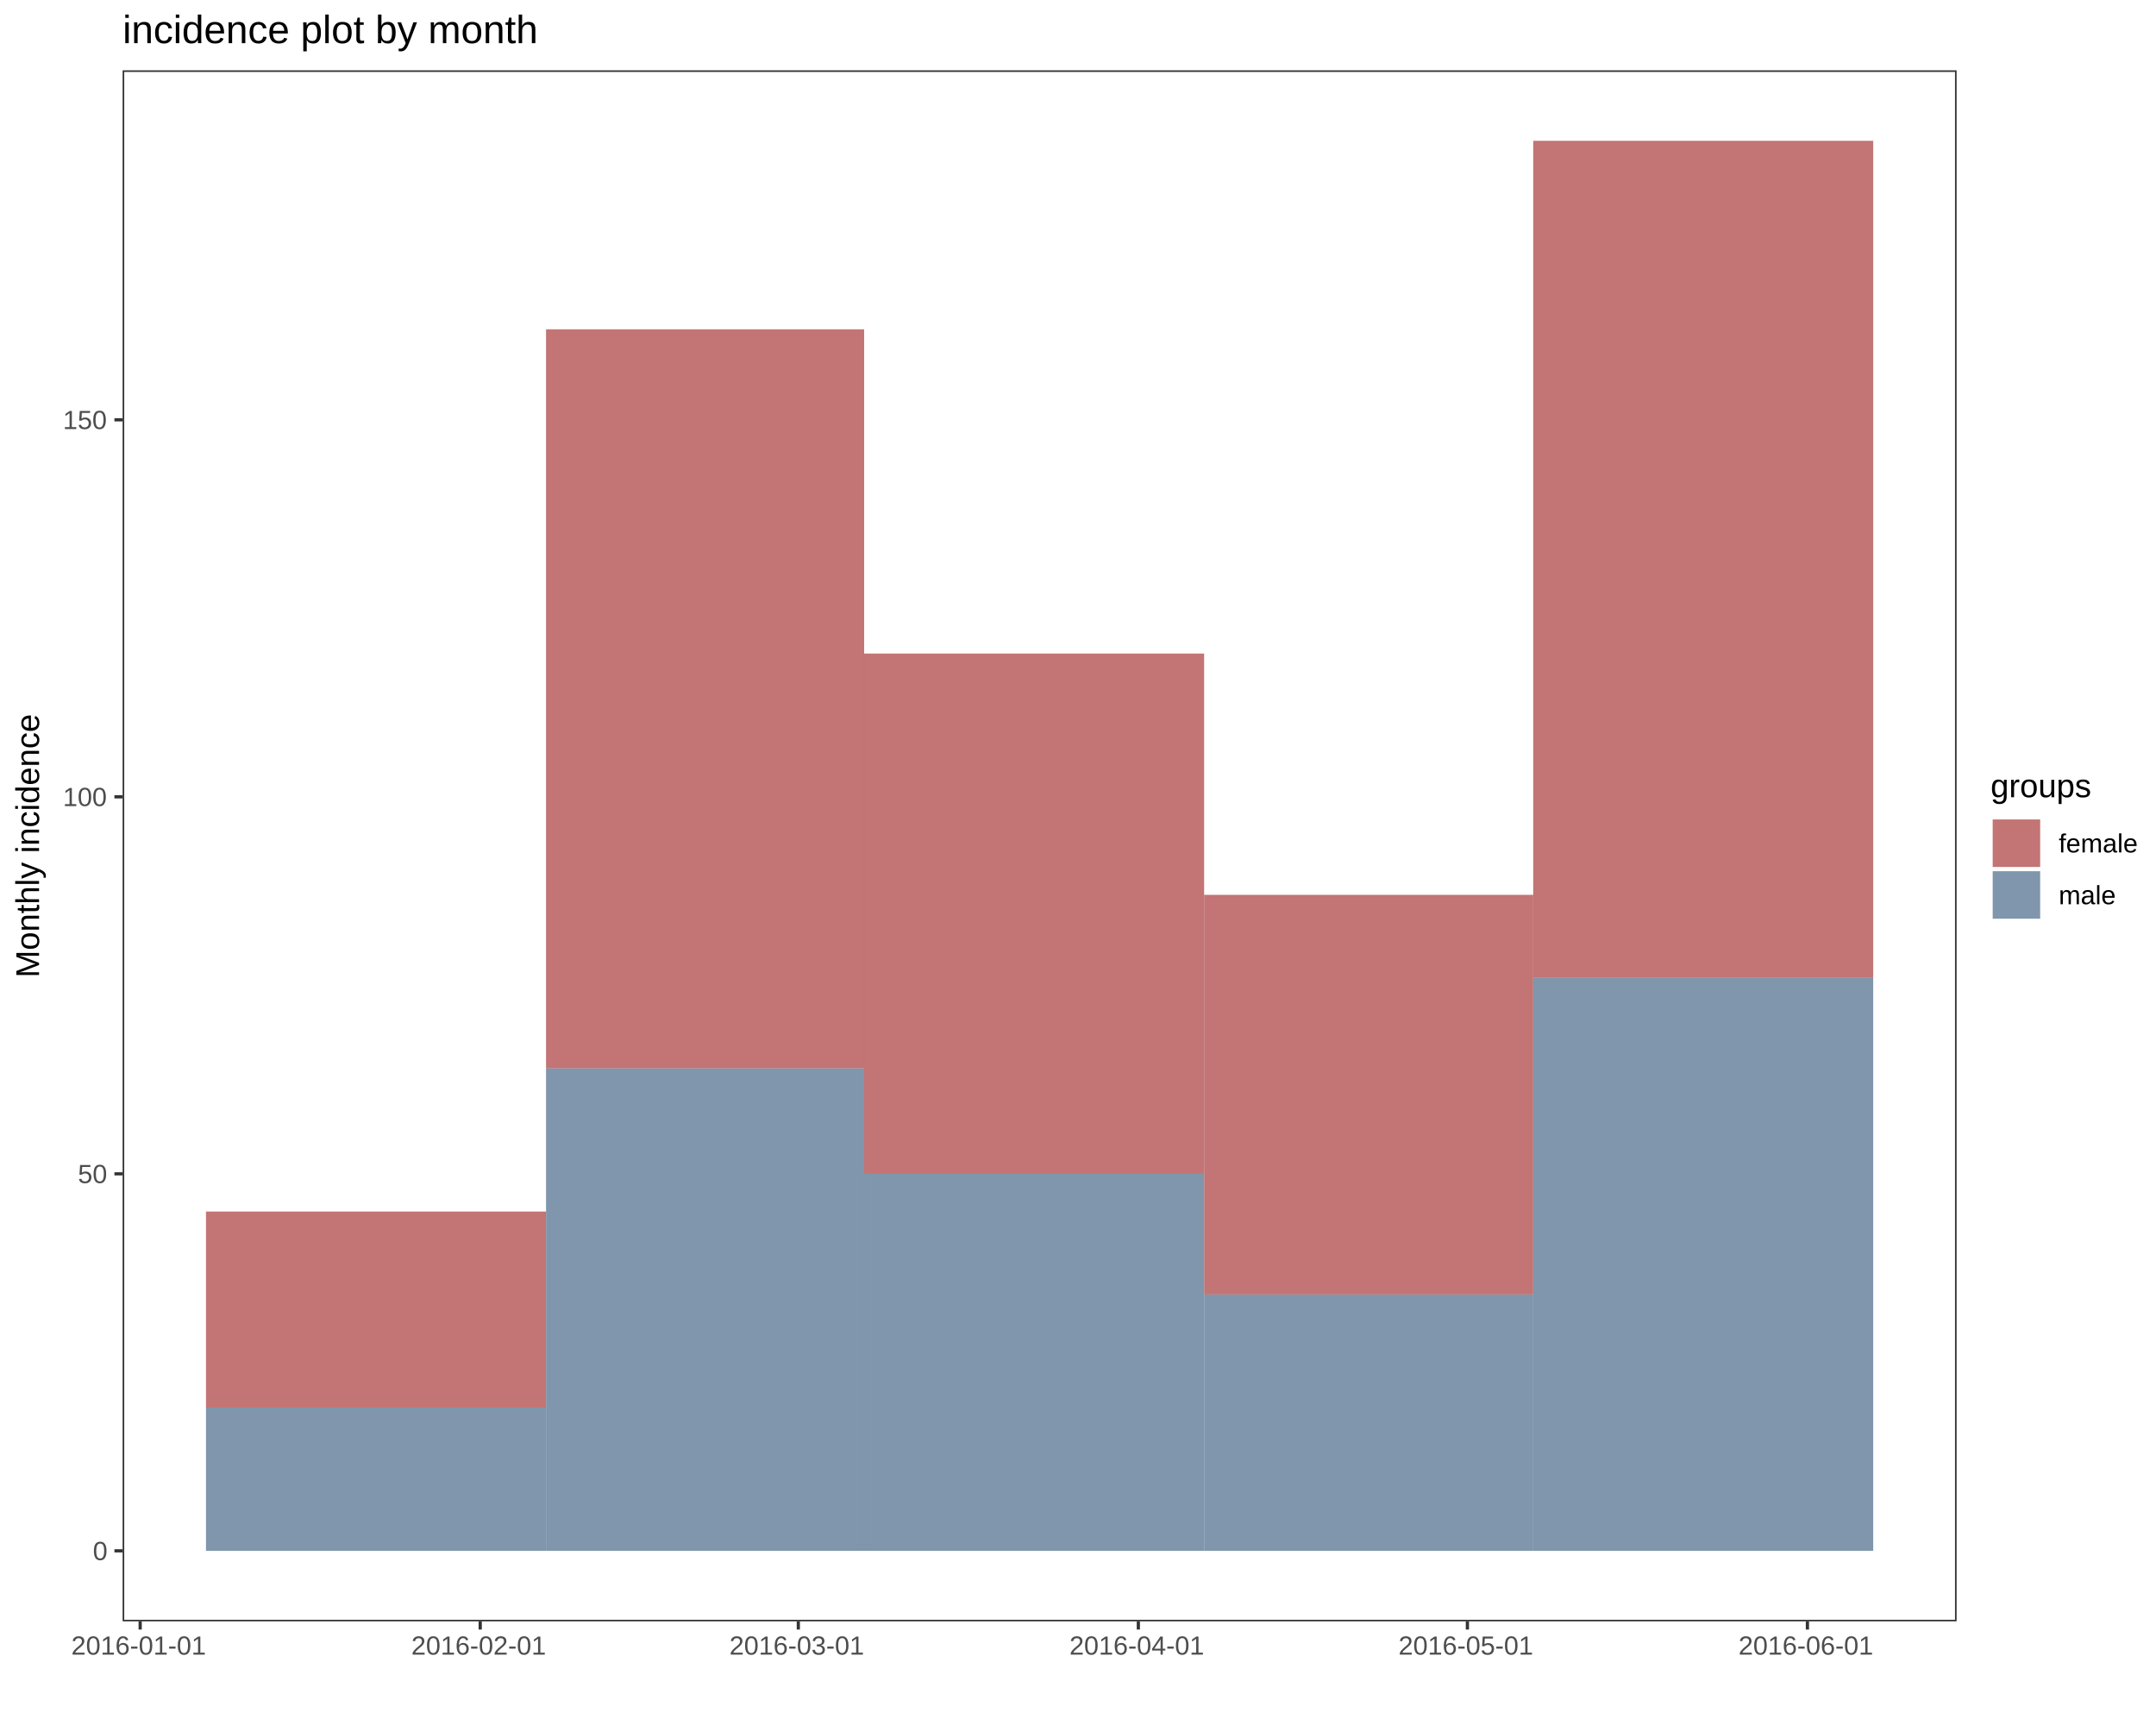
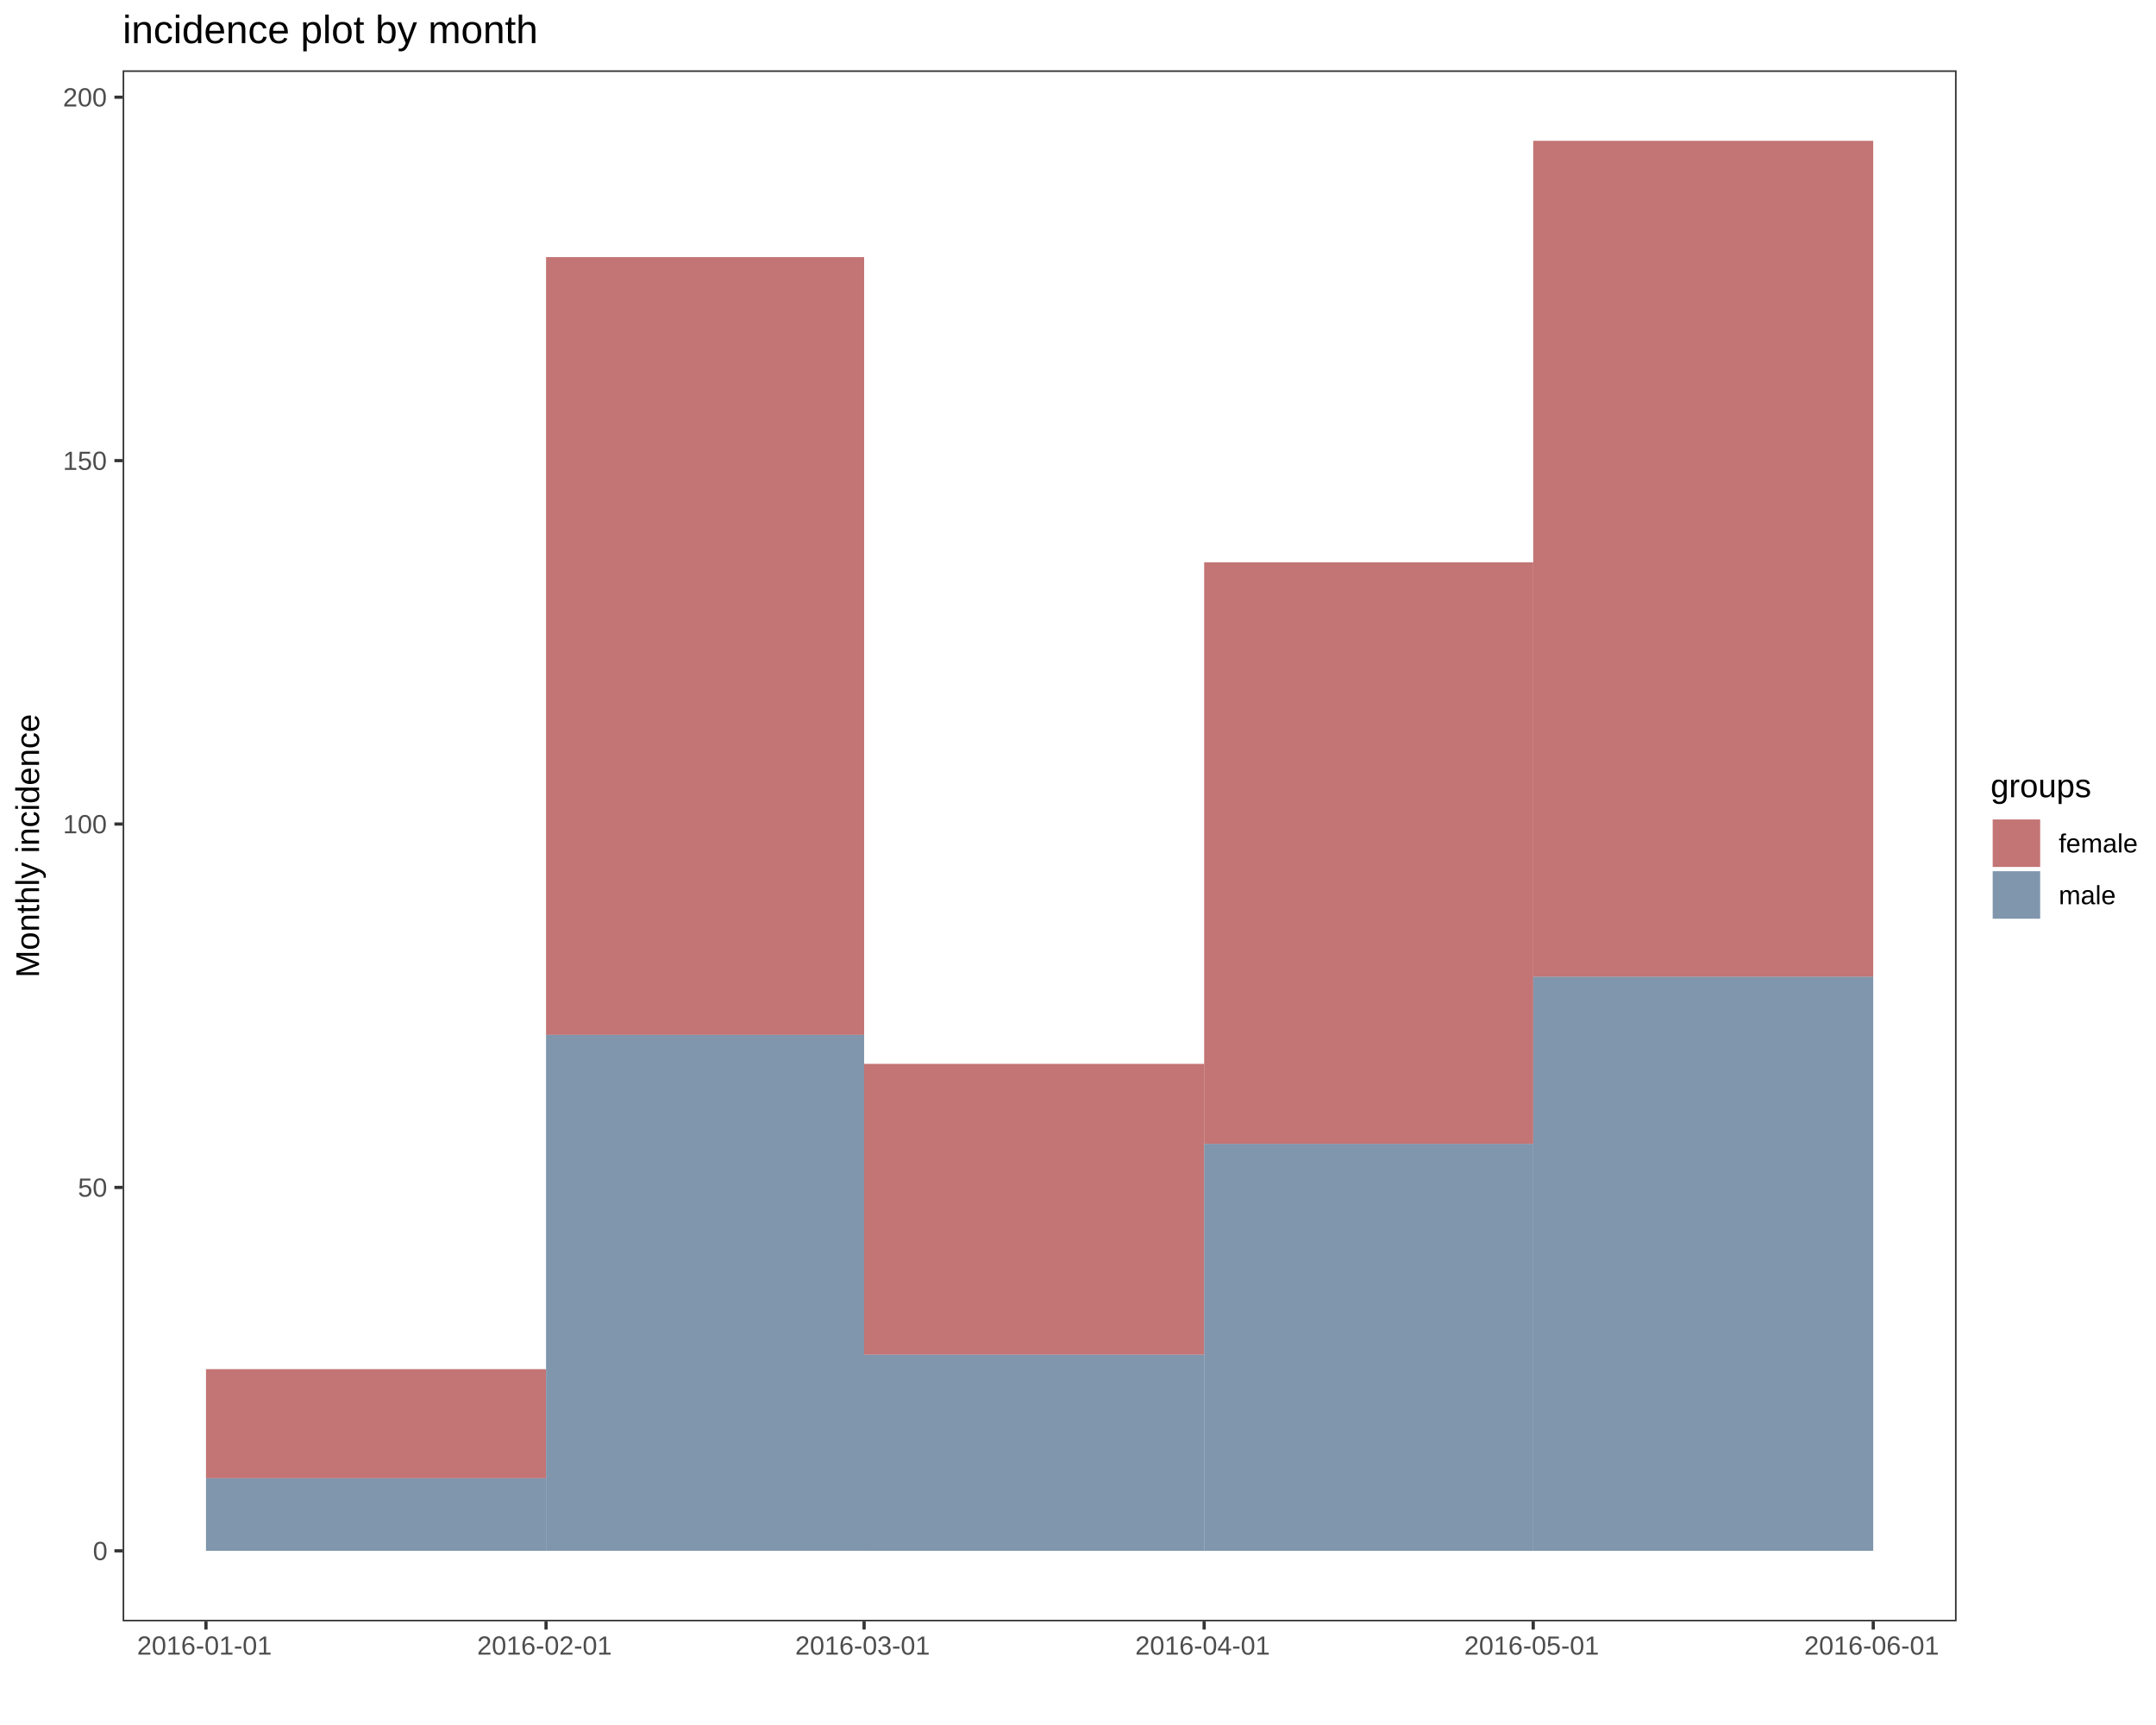
<svg xmlns="http://www.w3.org/2000/svg" viewBox="0 0 720.00 576.00">
  <defs>
    <style type="text/css">
    line, polyline, path, rect, circle {
      fill: none;
      stroke: #000000;
      stroke-linecap: round;
      stroke-linejoin: round;
      stroke-miterlimit: 10.00;
    }
  </style>
  </defs>
  <rect width="100%" height="100%" style="stroke: none; fill: #FFFFFF;" />
  <rect x="0.00" y="0.00" width="720.00" height="576.00" style="stroke-width: 1.07; stroke: #FFFFFF; fill: #FFFFFF;" />
  <defs>
    <clipPath id="cpNDAuOTUzNHw2NTMuNDA5fDU0MS4zOTF8MjMuNDc2Nw==">
      <rect x="40.95" y="23.48" width="612.46" height="517.91" />
    </clipPath>
  </defs>
  <rect x="40.95" y="23.48" width="612.46" height="517.91" style="stroke-width: 1.07; stroke: none; fill: #FFFFFF;" clip-path="url(#cpNDAuOTUzNHw2NTMuNDA5fDU0MS4zOTF8MjMuNDc2Nw==)" />
-   <rect x="68.79" y="470.01" width="113.55" height="47.84" style="stroke-width: 1.07; stroke: none; stroke-linecap: butt; fill: #4A6A8A; fill-opacity: 0.70;" clip-path="url(#cpNDAuOTUzNHw2NTMuNDA5fDU0MS4zOTF8MjMuNDc2Nw==)" />
-   <rect x="68.79" y="404.55" width="113.55" height="65.46" style="stroke-width: 1.07; stroke: none; stroke-linecap: butt; fill: #AA3939; fill-opacity: 0.70;" clip-path="url(#cpNDAuOTUzNHw2NTMuNDA5fDU0MS4zOTF8MjMuNDc2Nw==)" />
-   <rect x="182.35" y="356.71" width="106.23" height="161.14" style="stroke-width: 1.07; stroke: none; stroke-linecap: butt; fill: #4A6A8A; fill-opacity: 0.70;" clip-path="url(#cpNDAuOTUzNHw2NTMuNDA5fDU0MS4zOTF8MjMuNDc2Nw==)" />
-   <rect x="182.35" y="109.96" width="106.23" height="246.75" style="stroke-width: 1.07; stroke: none; stroke-linecap: butt; fill: #AA3939; fill-opacity: 0.70;" clip-path="url(#cpNDAuOTUzNHw2NTMuNDA5fDU0MS4zOTF8MjMuNDc2Nw==)" />
-   <rect x="288.57" y="391.96" width="113.55" height="125.89" style="stroke-width: 1.07; stroke: none; stroke-linecap: butt; fill: #4A6A8A; fill-opacity: 0.70;" clip-path="url(#cpNDAuOTUzNHw2NTMuNDA5fDU0MS4zOTF8MjMuNDc2Nw==)" />
-   <rect x="288.57" y="218.23" width="113.55" height="173.73" style="stroke-width: 1.07; stroke: none; stroke-linecap: butt; fill: #AA3939; fill-opacity: 0.70;" clip-path="url(#cpNDAuOTUzNHw2NTMuNDA5fDU0MS4zOTF8MjMuNDc2Nw==)" />
-   <rect x="402.13" y="432.24" width="109.89" height="85.61" style="stroke-width: 1.07; stroke: none; stroke-linecap: butt; fill: #4A6A8A; fill-opacity: 0.70;" clip-path="url(#cpNDAuOTUzNHw2NTMuNDA5fDU0MS4zOTF8MjMuNDc2Nw==)" />
-   <rect x="402.13" y="298.80" width="109.89" height="133.44" style="stroke-width: 1.07; stroke: none; stroke-linecap: butt; fill: #AA3939; fill-opacity: 0.70;" clip-path="url(#cpNDAuOTUzNHw2NTMuNDA5fDU0MS4zOTF8MjMuNDc2Nw==)" />
-   <rect x="512.02" y="326.50" width="113.55" height="191.35" style="stroke-width: 1.07; stroke: none; stroke-linecap: butt; fill: #4A6A8A; fill-opacity: 0.70;" clip-path="url(#cpNDAuOTUzNHw2NTMuNDA5fDU0MS4zOTF8MjMuNDc2Nw==)" />
-   <rect x="512.02" y="47.02" width="113.55" height="279.48" style="stroke-width: 1.07; stroke: none; stroke-linecap: butt; fill: #AA3939; fill-opacity: 0.70;" clip-path="url(#cpNDAuOTUzNHw2NTMuNDA5fDU0MS4zOTF8MjMuNDc2Nw==)" />
+   <rect x="68.79" y="493.58" width="113.55" height="24.27" style="stroke-width: 1.07; stroke: none; stroke-linecap: butt; fill: #4A6A8A; fill-opacity: 0.70;" clip-path="url(#cpNDAuOTUzNHw2NTMuNDA5fDU0MS4zOTF8MjMuNDc2Nw==)" />
+   <rect x="68.79" y="457.18" width="113.55" height="36.40" style="stroke-width: 1.07; stroke: none; stroke-linecap: butt; fill: #AA3939; fill-opacity: 0.70;" clip-path="url(#cpNDAuOTUzNHw2NTMuNDA5fDU0MS4zOTF8MjMuNDc2Nw==)" />
+   <rect x="182.35" y="345.53" width="106.23" height="172.31" style="stroke-width: 1.07; stroke: none; stroke-linecap: butt; fill: #4A6A8A; fill-opacity: 0.70;" clip-path="url(#cpNDAuOTUzNHw2NTMuNDA5fDU0MS4zOTF8MjMuNDc2Nw==)" />
+   <rect x="182.35" y="85.85" width="106.23" height="259.69" style="stroke-width: 1.07; stroke: none; stroke-linecap: butt; fill: #AA3939; fill-opacity: 0.70;" clip-path="url(#cpNDAuOTUzNHw2NTMuNDA5fDU0MS4zOTF8MjMuNDc2Nw==)" />
+   <rect x="288.57" y="452.32" width="113.55" height="65.53" style="stroke-width: 1.07; stroke: none; stroke-linecap: butt; fill: #4A6A8A; fill-opacity: 0.70;" clip-path="url(#cpNDAuOTUzNHw2NTMuNDA5fDU0MS4zOTF8MjMuNDc2Nw==)" />
+   <rect x="288.57" y="355.24" width="113.55" height="97.08" style="stroke-width: 1.07; stroke: none; stroke-linecap: butt; fill: #AA3939; fill-opacity: 0.70;" clip-path="url(#cpNDAuOTUzNHw2NTMuNDA5fDU0MS4zOTF8MjMuNDc2Nw==)" />
+   <rect x="402.13" y="381.94" width="109.89" height="135.91" style="stroke-width: 1.07; stroke: none; stroke-linecap: butt; fill: #4A6A8A; fill-opacity: 0.70;" clip-path="url(#cpNDAuOTUzNHw2NTMuNDA5fDU0MS4zOTF8MjMuNDc2Nw==)" />
+   <rect x="402.13" y="187.78" width="109.89" height="194.16" style="stroke-width: 1.07; stroke: none; stroke-linecap: butt; fill: #AA3939; fill-opacity: 0.70;" clip-path="url(#cpNDAuOTUzNHw2NTMuNDA5fDU0MS4zOTF8MjMuNDc2Nw==)" />
+   <rect x="512.02" y="326.12" width="113.55" height="191.73" style="stroke-width: 1.07; stroke: none; stroke-linecap: butt; fill: #4A6A8A; fill-opacity: 0.70;" clip-path="url(#cpNDAuOTUzNHw2NTMuNDA5fDU0MS4zOTF8MjMuNDc2Nw==)" />
+   <rect x="512.02" y="47.02" width="113.55" height="279.10" style="stroke-width: 1.07; stroke: none; stroke-linecap: butt; fill: #AA3939; fill-opacity: 0.70;" clip-path="url(#cpNDAuOTUzNHw2NTMuNDA5fDU0MS4zOTF8MjMuNDc2Nw==)" />
  <rect x="40.95" y="23.48" width="612.46" height="517.91" style="stroke-width: 1.07; stroke: #333333;" clip-path="url(#cpNDAuOTUzNHw2NTMuNDA5fDU0MS4zOTF8MjMuNDc2Nw==)" />
  <defs>
    <clipPath id="cpMHw3MjB8NTc2fDA=">
      <rect x="0.00" y="0.00" width="720.00" height="576.00" />
    </clipPath>
  </defs>
  <g clip-path="url(#cpMHw3MjB8NTc2fDA=)">
    <text x="31.02" y="520.94" style="font-size: 8.80px; fill: #4D4D4D; font-family: Liberation Sans;" textLength="5.01px" lengthAdjust="spacingAndGlyphs">0</text>
  </g>
  <g clip-path="url(#cpMHw3MjB8NTc2fDA=)">
-     <text x="26.01" y="395.05" style="font-size: 8.80px; fill: #4D4D4D; font-family: Liberation Sans;" textLength="10.01px" lengthAdjust="spacingAndGlyphs">50</text>
+     <text x="26.01" y="399.59" style="font-size: 8.80px; fill: #4D4D4D; font-family: Liberation Sans;" textLength="10.01px" lengthAdjust="spacingAndGlyphs">50</text>
  </g>
  <g clip-path="url(#cpMHw3MjB8NTc2fDA=)">
-     <text x="21.01" y="269.16" style="font-size: 8.80px; fill: #4D4D4D; font-family: Liberation Sans;" textLength="15.02px" lengthAdjust="spacingAndGlyphs">100</text>
+     <text x="21.01" y="278.25" style="font-size: 8.80px; fill: #4D4D4D; font-family: Liberation Sans;" textLength="15.02px" lengthAdjust="spacingAndGlyphs">100</text>
  </g>
  <g clip-path="url(#cpMHw3MjB8NTc2fDA=)">
-     <text x="21.01" y="143.27" style="font-size: 8.80px; fill: #4D4D4D; font-family: Liberation Sans;" textLength="15.02px" lengthAdjust="spacingAndGlyphs">150</text>
+     <text x="21.01" y="156.90" style="font-size: 8.80px; fill: #4D4D4D; font-family: Liberation Sans;" textLength="15.02px" lengthAdjust="spacingAndGlyphs">150</text>
+   </g>
+   <g clip-path="url(#cpMHw3MjB8NTc2fDA=)">
+     <text x="21.01" y="35.55" style="font-size: 8.80px; fill: #4D4D4D; font-family: Liberation Sans;" textLength="15.02px" lengthAdjust="spacingAndGlyphs">200</text>
  </g>
  <polyline points="38.21,517.85 40.95,517.85 " style="stroke-width: 1.07; stroke: #333333; stroke-linecap: butt;" clip-path="url(#cpMHw3MjB8NTc2fDA=)" />
-   <polyline points="38.21,391.96 40.95,391.96 " style="stroke-width: 1.07; stroke: #333333; stroke-linecap: butt;" clip-path="url(#cpMHw3MjB8NTc2fDA=)" />
-   <polyline points="38.21,266.07 40.95,266.07 " style="stroke-width: 1.07; stroke: #333333; stroke-linecap: butt;" clip-path="url(#cpMHw3MjB8NTc2fDA=)" />
-   <polyline points="38.21,140.18 40.95,140.18 " style="stroke-width: 1.07; stroke: #333333; stroke-linecap: butt;" clip-path="url(#cpMHw3MjB8NTc2fDA=)" />
-   <polyline points="46.81,544.13 46.81,541.39 " style="stroke-width: 1.07; stroke: #333333; stroke-linecap: butt;" clip-path="url(#cpMHw3MjB8NTc2fDA=)" />
-   <polyline points="160.37,544.13 160.37,541.39 " style="stroke-width: 1.07; stroke: #333333; stroke-linecap: butt;" clip-path="url(#cpMHw3MjB8NTc2fDA=)" />
-   <polyline points="266.60,544.13 266.60,541.39 " style="stroke-width: 1.07; stroke: #333333; stroke-linecap: butt;" clip-path="url(#cpMHw3MjB8NTc2fDA=)" />
-   <polyline points="380.15,544.13 380.15,541.39 " style="stroke-width: 1.07; stroke: #333333; stroke-linecap: butt;" clip-path="url(#cpMHw3MjB8NTc2fDA=)" />
-   <polyline points="490.04,544.13 490.04,541.39 " style="stroke-width: 1.07; stroke: #333333; stroke-linecap: butt;" clip-path="url(#cpMHw3MjB8NTc2fDA=)" />
-   <polyline points="603.59,544.13 603.59,541.39 " style="stroke-width: 1.07; stroke: #333333; stroke-linecap: butt;" clip-path="url(#cpMHw3MjB8NTc2fDA=)" />
+   <polyline points="38.21,396.50 40.95,396.50 " style="stroke-width: 1.07; stroke: #333333; stroke-linecap: butt;" clip-path="url(#cpMHw3MjB8NTc2fDA=)" />
+   <polyline points="38.21,275.15 40.95,275.15 " style="stroke-width: 1.07; stroke: #333333; stroke-linecap: butt;" clip-path="url(#cpMHw3MjB8NTc2fDA=)" />
+   <polyline points="38.21,153.80 40.95,153.80 " style="stroke-width: 1.07; stroke: #333333; stroke-linecap: butt;" clip-path="url(#cpMHw3MjB8NTc2fDA=)" />
+   <polyline points="38.21,32.46 40.95,32.46 " style="stroke-width: 1.07; stroke: #333333; stroke-linecap: butt;" clip-path="url(#cpMHw3MjB8NTc2fDA=)" />
+   <polyline points="68.79,544.13 68.79,541.39 " style="stroke-width: 1.07; stroke: #333333; stroke-linecap: butt;" clip-path="url(#cpMHw3MjB8NTc2fDA=)" />
+   <polyline points="182.35,544.13 182.35,541.39 " style="stroke-width: 1.07; stroke: #333333; stroke-linecap: butt;" clip-path="url(#cpMHw3MjB8NTc2fDA=)" />
+   <polyline points="288.57,544.13 288.57,541.39 " style="stroke-width: 1.07; stroke: #333333; stroke-linecap: butt;" clip-path="url(#cpMHw3MjB8NTc2fDA=)" />
+   <polyline points="402.13,544.13 402.13,541.39 " style="stroke-width: 1.07; stroke: #333333; stroke-linecap: butt;" clip-path="url(#cpMHw3MjB8NTc2fDA=)" />
+   <polyline points="512.02,544.13 512.02,541.39 " style="stroke-width: 1.07; stroke: #333333; stroke-linecap: butt;" clip-path="url(#cpMHw3MjB8NTc2fDA=)" />
+   <polyline points="625.57,544.13 625.57,541.39 " style="stroke-width: 1.07; stroke: #333333; stroke-linecap: butt;" clip-path="url(#cpMHw3MjB8NTc2fDA=)" />
  <g clip-path="url(#cpMHw3MjB8NTc2fDA=)">
-     <text x="23.80" y="552.51" style="font-size: 8.80px; fill: #4D4D4D; font-family: Liberation Sans;" textLength="46.04px" lengthAdjust="spacingAndGlyphs">2016-01-01</text>
+     <text x="45.77" y="552.51" style="font-size: 8.80px; fill: #4D4D4D; font-family: Liberation Sans;" textLength="46.04px" lengthAdjust="spacingAndGlyphs">2016-01-01</text>
  </g>
  <g clip-path="url(#cpMHw3MjB8NTc2fDA=)">
-     <text x="137.35" y="552.51" style="font-size: 8.80px; fill: #4D4D4D; font-family: Liberation Sans;" textLength="46.04px" lengthAdjust="spacingAndGlyphs">2016-02-01</text>
+     <text x="159.33" y="552.51" style="font-size: 8.80px; fill: #4D4D4D; font-family: Liberation Sans;" textLength="46.04px" lengthAdjust="spacingAndGlyphs">2016-02-01</text>
  </g>
  <g clip-path="url(#cpMHw3MjB8NTc2fDA=)">
-     <text x="243.58" y="552.51" style="font-size: 8.80px; fill: #4D4D4D; font-family: Liberation Sans;" textLength="46.04px" lengthAdjust="spacingAndGlyphs">2016-03-01</text>
+     <text x="265.55" y="552.51" style="font-size: 8.80px; fill: #4D4D4D; font-family: Liberation Sans;" textLength="46.04px" lengthAdjust="spacingAndGlyphs">2016-03-01</text>
  </g>
  <g clip-path="url(#cpMHw3MjB8NTc2fDA=)">
-     <text x="357.13" y="552.51" style="font-size: 8.80px; fill: #4D4D4D; font-family: Liberation Sans;" textLength="46.04px" lengthAdjust="spacingAndGlyphs">2016-04-01</text>
+     <text x="379.11" y="552.51" style="font-size: 8.80px; fill: #4D4D4D; font-family: Liberation Sans;" textLength="46.04px" lengthAdjust="spacingAndGlyphs">2016-04-01</text>
  </g>
  <g clip-path="url(#cpMHw3MjB8NTc2fDA=)">
-     <text x="467.02" y="552.51" style="font-size: 8.80px; fill: #4D4D4D; font-family: Liberation Sans;" textLength="46.04px" lengthAdjust="spacingAndGlyphs">2016-05-01</text>
+     <text x="489.00" y="552.51" style="font-size: 8.80px; fill: #4D4D4D; font-family: Liberation Sans;" textLength="46.04px" lengthAdjust="spacingAndGlyphs">2016-05-01</text>
  </g>
  <g clip-path="url(#cpMHw3MjB8NTc2fDA=)">
-     <text x="580.57" y="552.51" style="font-size: 8.80px; fill: #4D4D4D; font-family: Liberation Sans;" textLength="46.04px" lengthAdjust="spacingAndGlyphs">2016-06-01</text>
+     <text x="602.55" y="552.51" style="font-size: 8.80px; fill: #4D4D4D; font-family: Liberation Sans;" textLength="46.04px" lengthAdjust="spacingAndGlyphs">2016-06-01</text>
  </g>
  <g clip-path="url(#cpMHw3MjB8NTc2fDA=)">
    <text transform="translate(13.04,326.46) rotate(-90)" style="font-size: 11.00px; font-family: Liberation Sans;" textLength="88.05px" lengthAdjust="spacingAndGlyphs">Monthly incidence</text>
  </g>
  <rect x="664.75" y="257.39" width="49.77" height="50.09" style="stroke-width: 1.07; stroke: none; fill: #FFFFFF;" clip-path="url(#cpMHw3MjB8NTc2fDA=)" />
  <g clip-path="url(#cpMHw3MjB8NTc2fDA=)">
    <text x="664.75" y="266.20" style="font-size: 11.00px; font-family: Liberation Sans;" textLength="33.63px" lengthAdjust="spacingAndGlyphs">groups</text>
  </g>
  <rect x="664.75" y="272.92" width="17.28" height="17.28" style="stroke-width: 1.07; stroke: none; fill: #FFFFFF;" clip-path="url(#cpMHw3MjB8NTc2fDA=)" />
  <rect x="665.46" y="273.63" width="15.86" height="15.86" style="stroke-width: 1.07; stroke: none; stroke-linejoin: miter; fill: #AA3939; fill-opacity: 0.70;" clip-path="url(#cpMHw3MjB8NTc2fDA=)" />
  <rect x="664.75" y="290.20" width="17.28" height="17.28" style="stroke-width: 1.07; stroke: none; fill: #FFFFFF;" clip-path="url(#cpMHw3MjB8NTc2fDA=)" />
  <rect x="665.46" y="290.91" width="15.86" height="15.86" style="stroke-width: 1.07; stroke: none; stroke-linejoin: miter; fill: #4A6A8A; fill-opacity: 0.70;" clip-path="url(#cpMHw3MjB8NTc2fDA=)" />
  <g clip-path="url(#cpMHw3MjB8NTc2fDA=)">
    <text x="687.51" y="284.65" style="font-size: 8.80px; font-family: Liberation Sans;" textLength="27.01px" lengthAdjust="spacingAndGlyphs">female</text>
  </g>
  <g clip-path="url(#cpMHw3MjB8NTc2fDA=)">
    <text x="687.51" y="301.93" style="font-size: 8.80px; font-family: Liberation Sans;" textLength="19.51px" lengthAdjust="spacingAndGlyphs">male</text>
  </g>
  <g clip-path="url(#cpMHw3MjB8NTc2fDA=)">
    <text x="40.95" y="14.42" style="font-size: 13.20px; font-family: Liberation Sans;" textLength="136.58px" lengthAdjust="spacingAndGlyphs">incidence plot by month</text>
  </g>
</svg>
